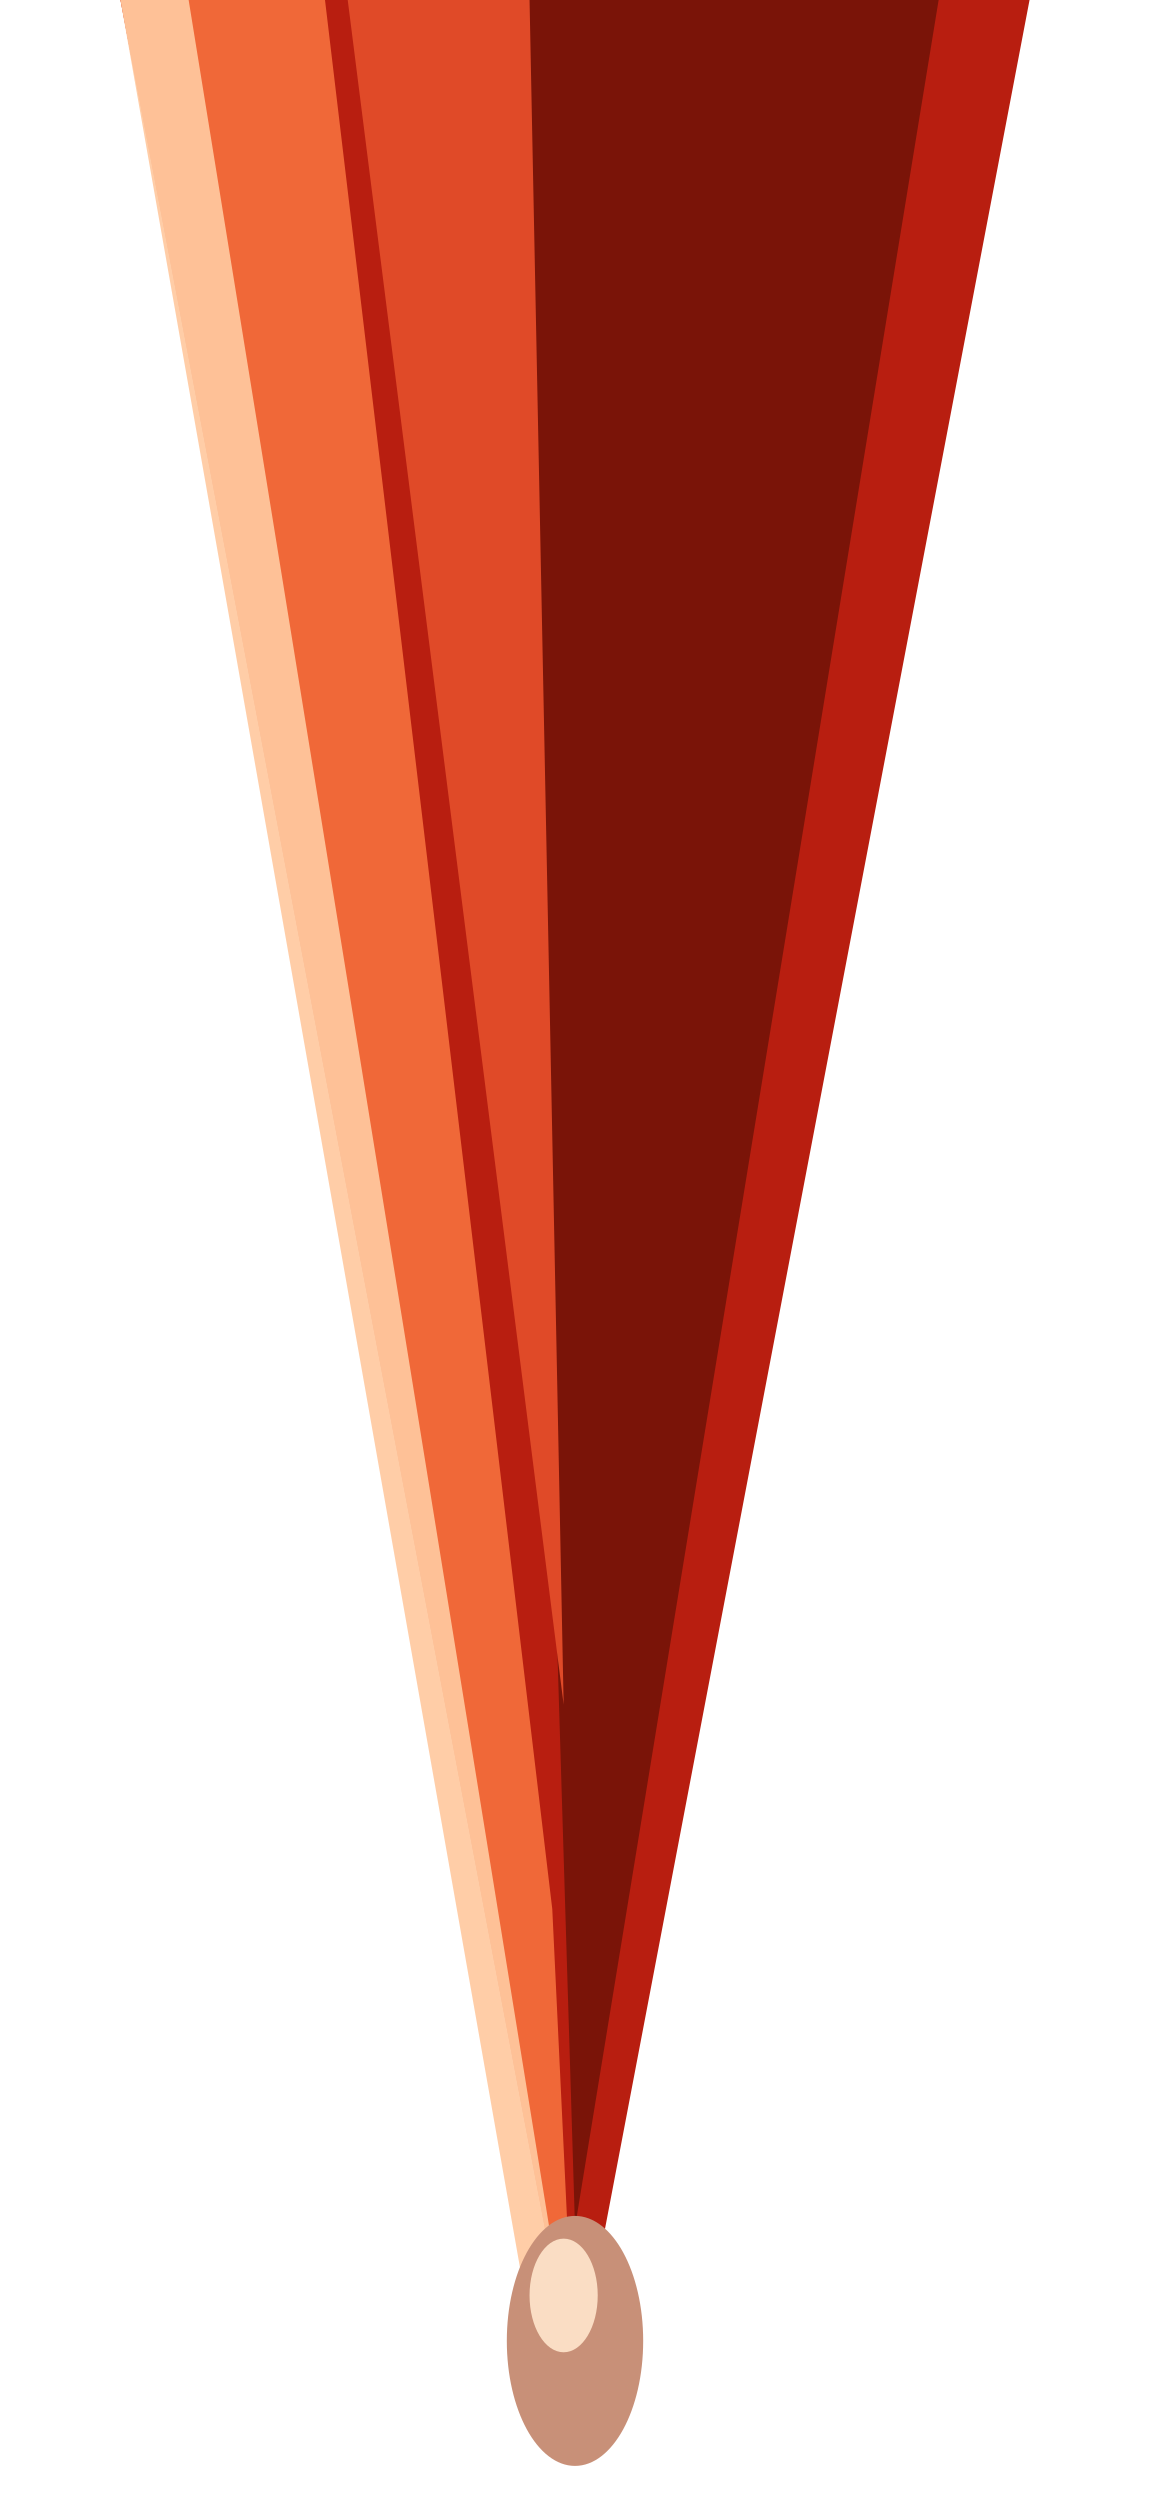
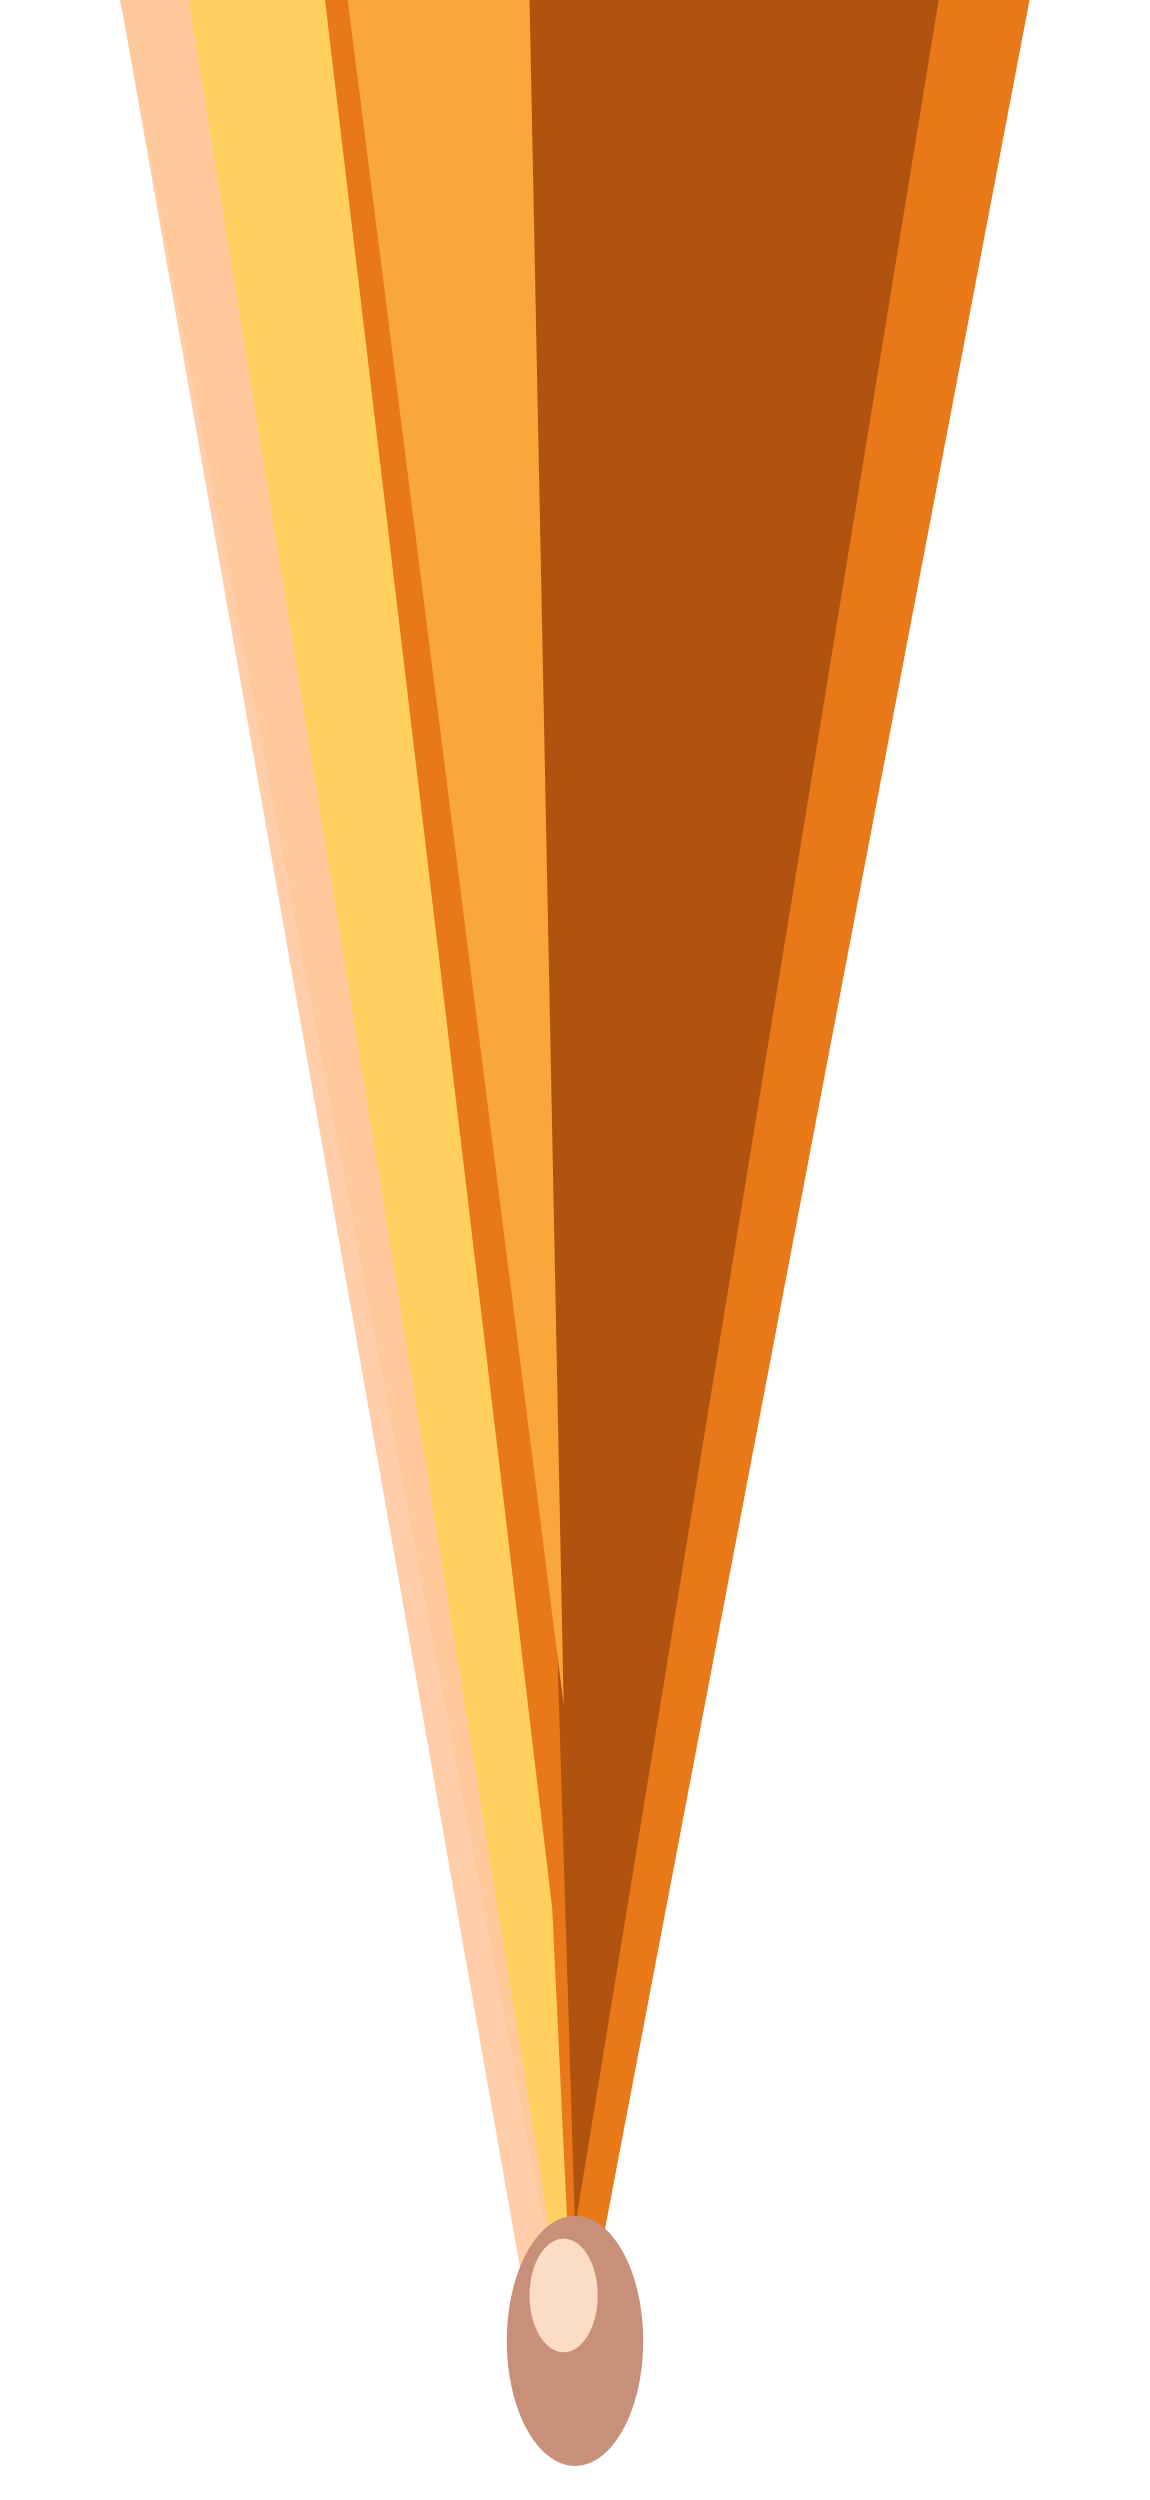
<svg xmlns="http://www.w3.org/2000/svg" width="46" height="100" viewBox="0 0 100 220" version="1.1">
  <g id="stalactite" stroke="none" fill-rule="evenodd">
-     <path d="M10 0 L90 0 L50 210 Z" fill="#B81E10" />
-     <path d="M44 0 L82 0 L50 196 Z" fill="#7A1408" />
-     <path d="M30 0 L46 0 L49 150 Z" fill="#E04A28" />
-     <path d="M10 0 L28 0 L48 168 L50 210 Z" fill="#F06838" />
+     <path d="M10 0 L90 0 L50 210 Z" fill="#E87818" />
+     <path d="M44 0 L82 0 L50 196 Z" fill="#B05210" />
+     <path d="M30 0 L46 0 L49 150 Z" fill="#F8A838" />
+     <path d="M10 0 L28 0 L48 168 L50 210 Z" fill="#FFD060" />
    <path d="M10 0 L16 0 L50 210 L47 210 Z" fill="#FFC9A0" opacity="0.92" />
    <ellipse cx="50" cy="206" rx="6" ry="11" fill="#C89078" />
    <ellipse cx="49" cy="202" rx="3" ry="5" fill="#FFE6CC" opacity="0.9" />
  </g>
</svg>
